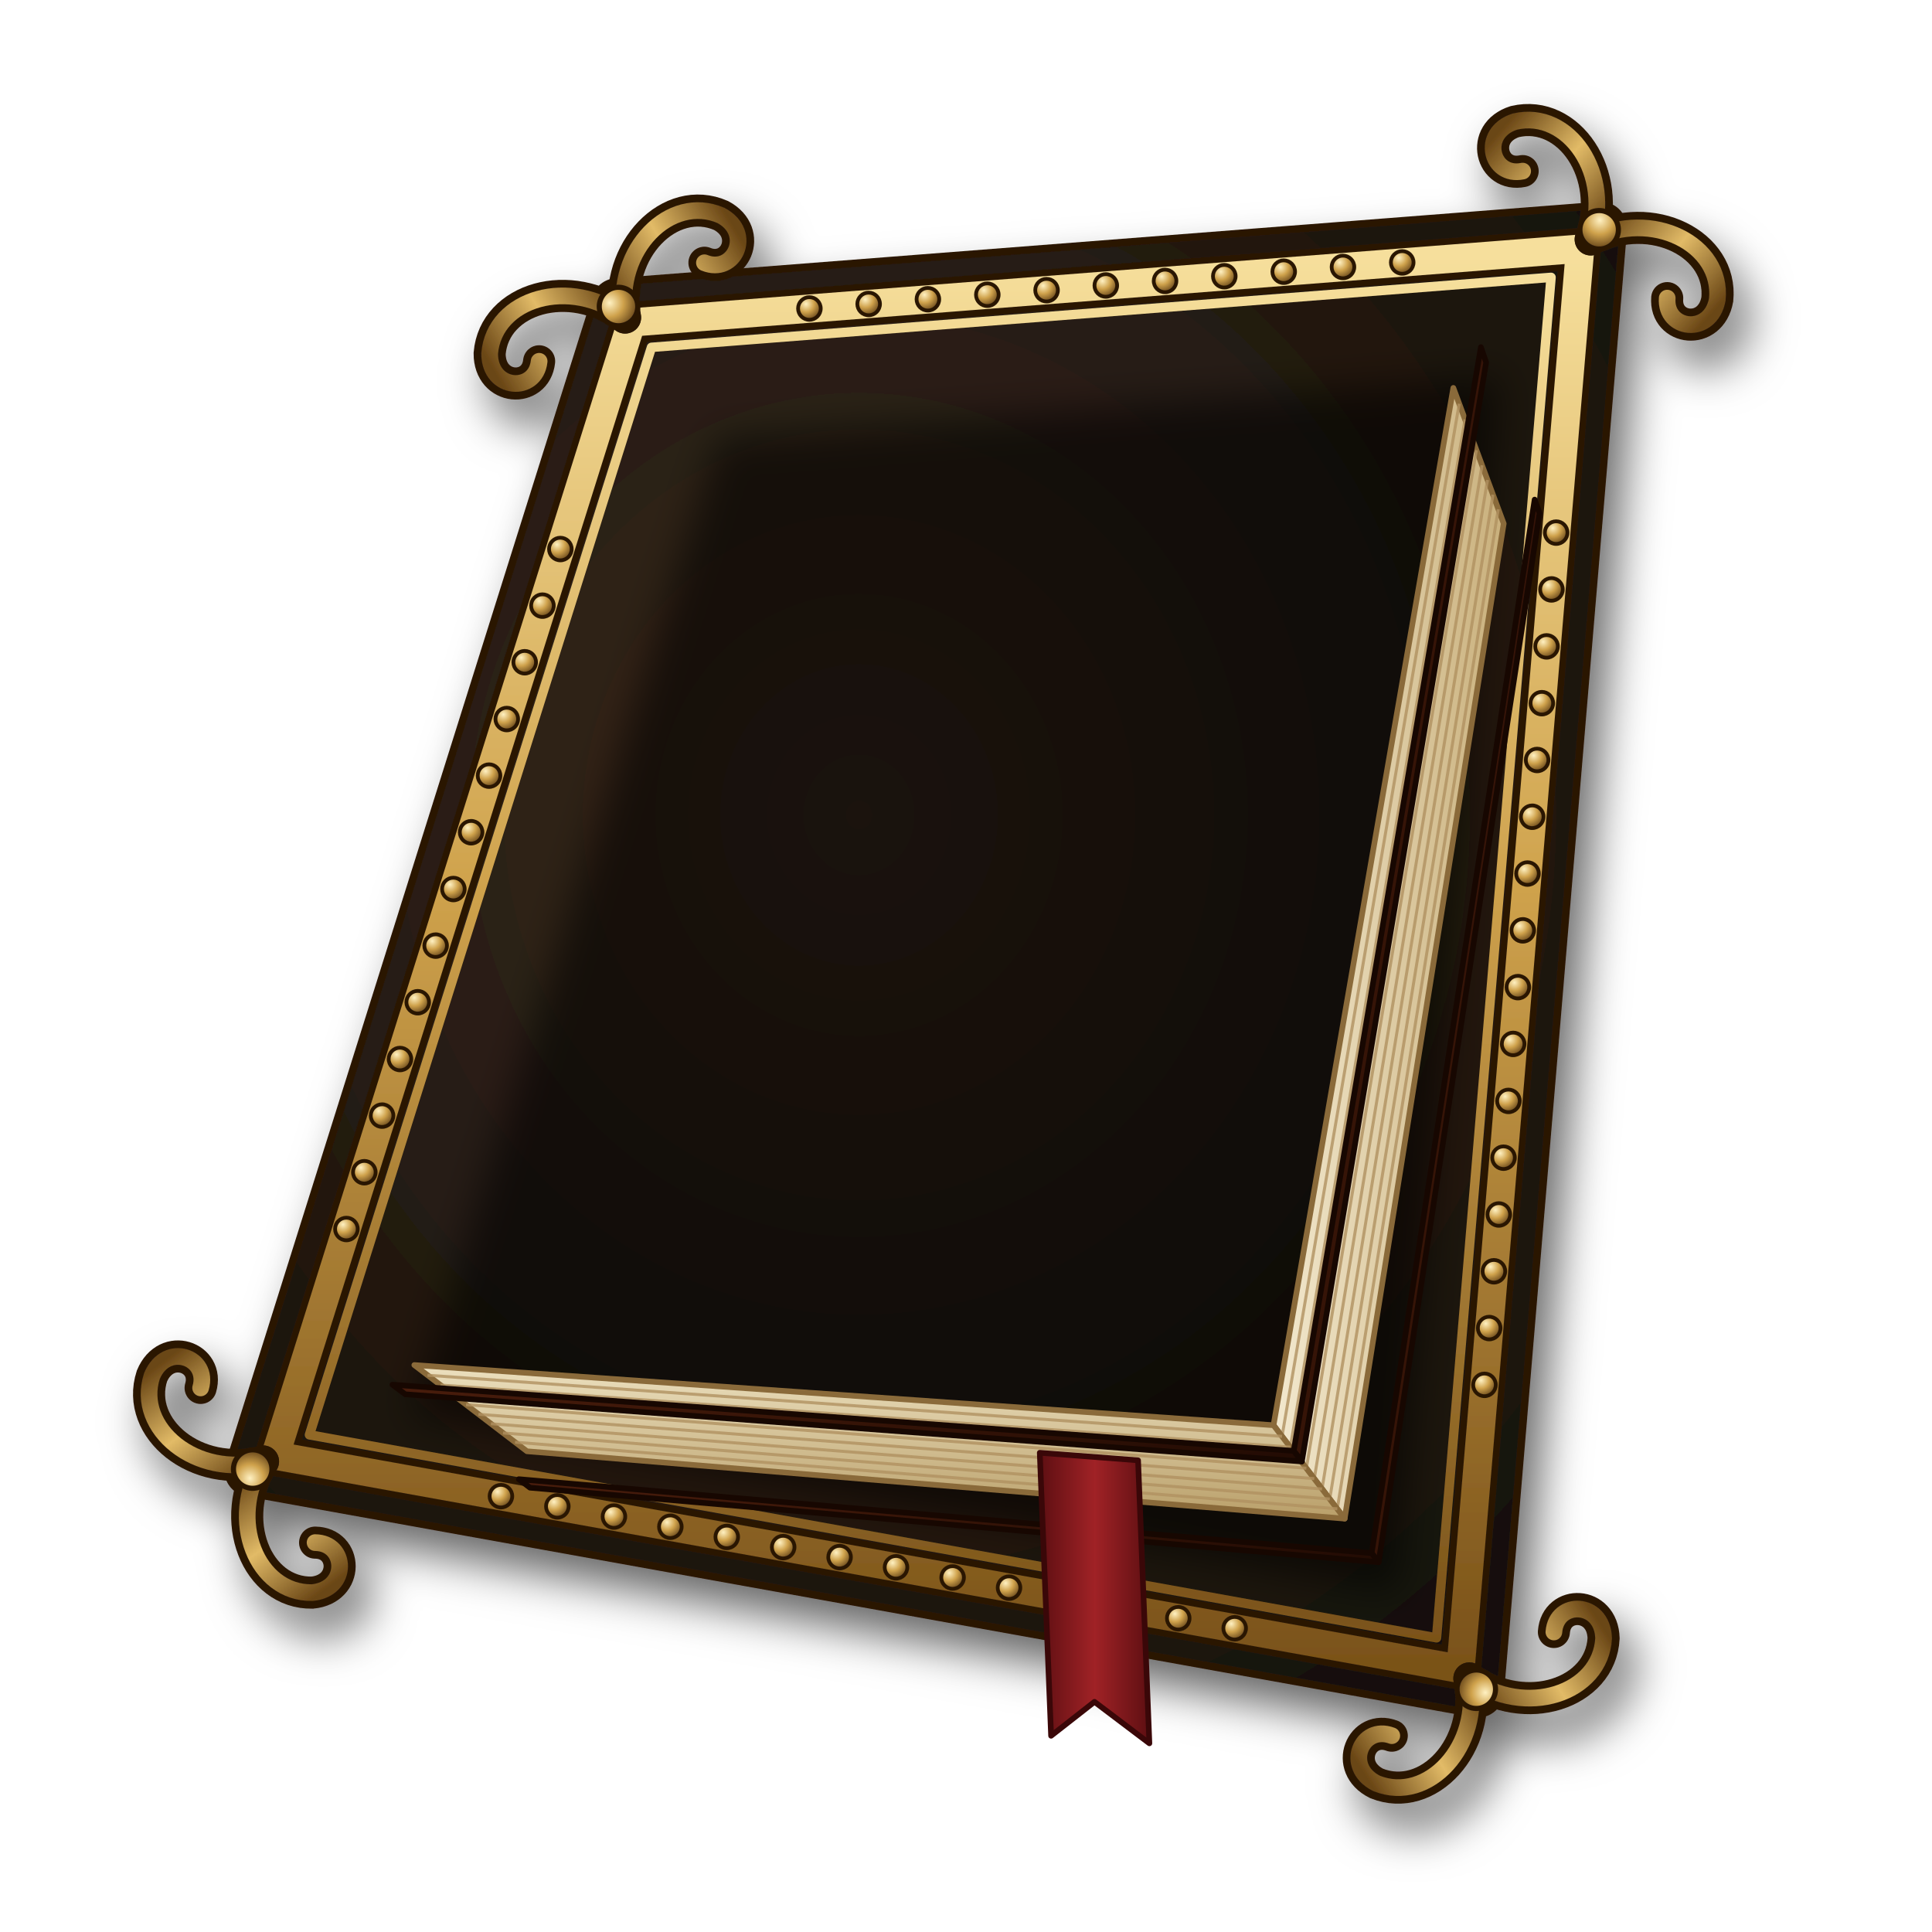
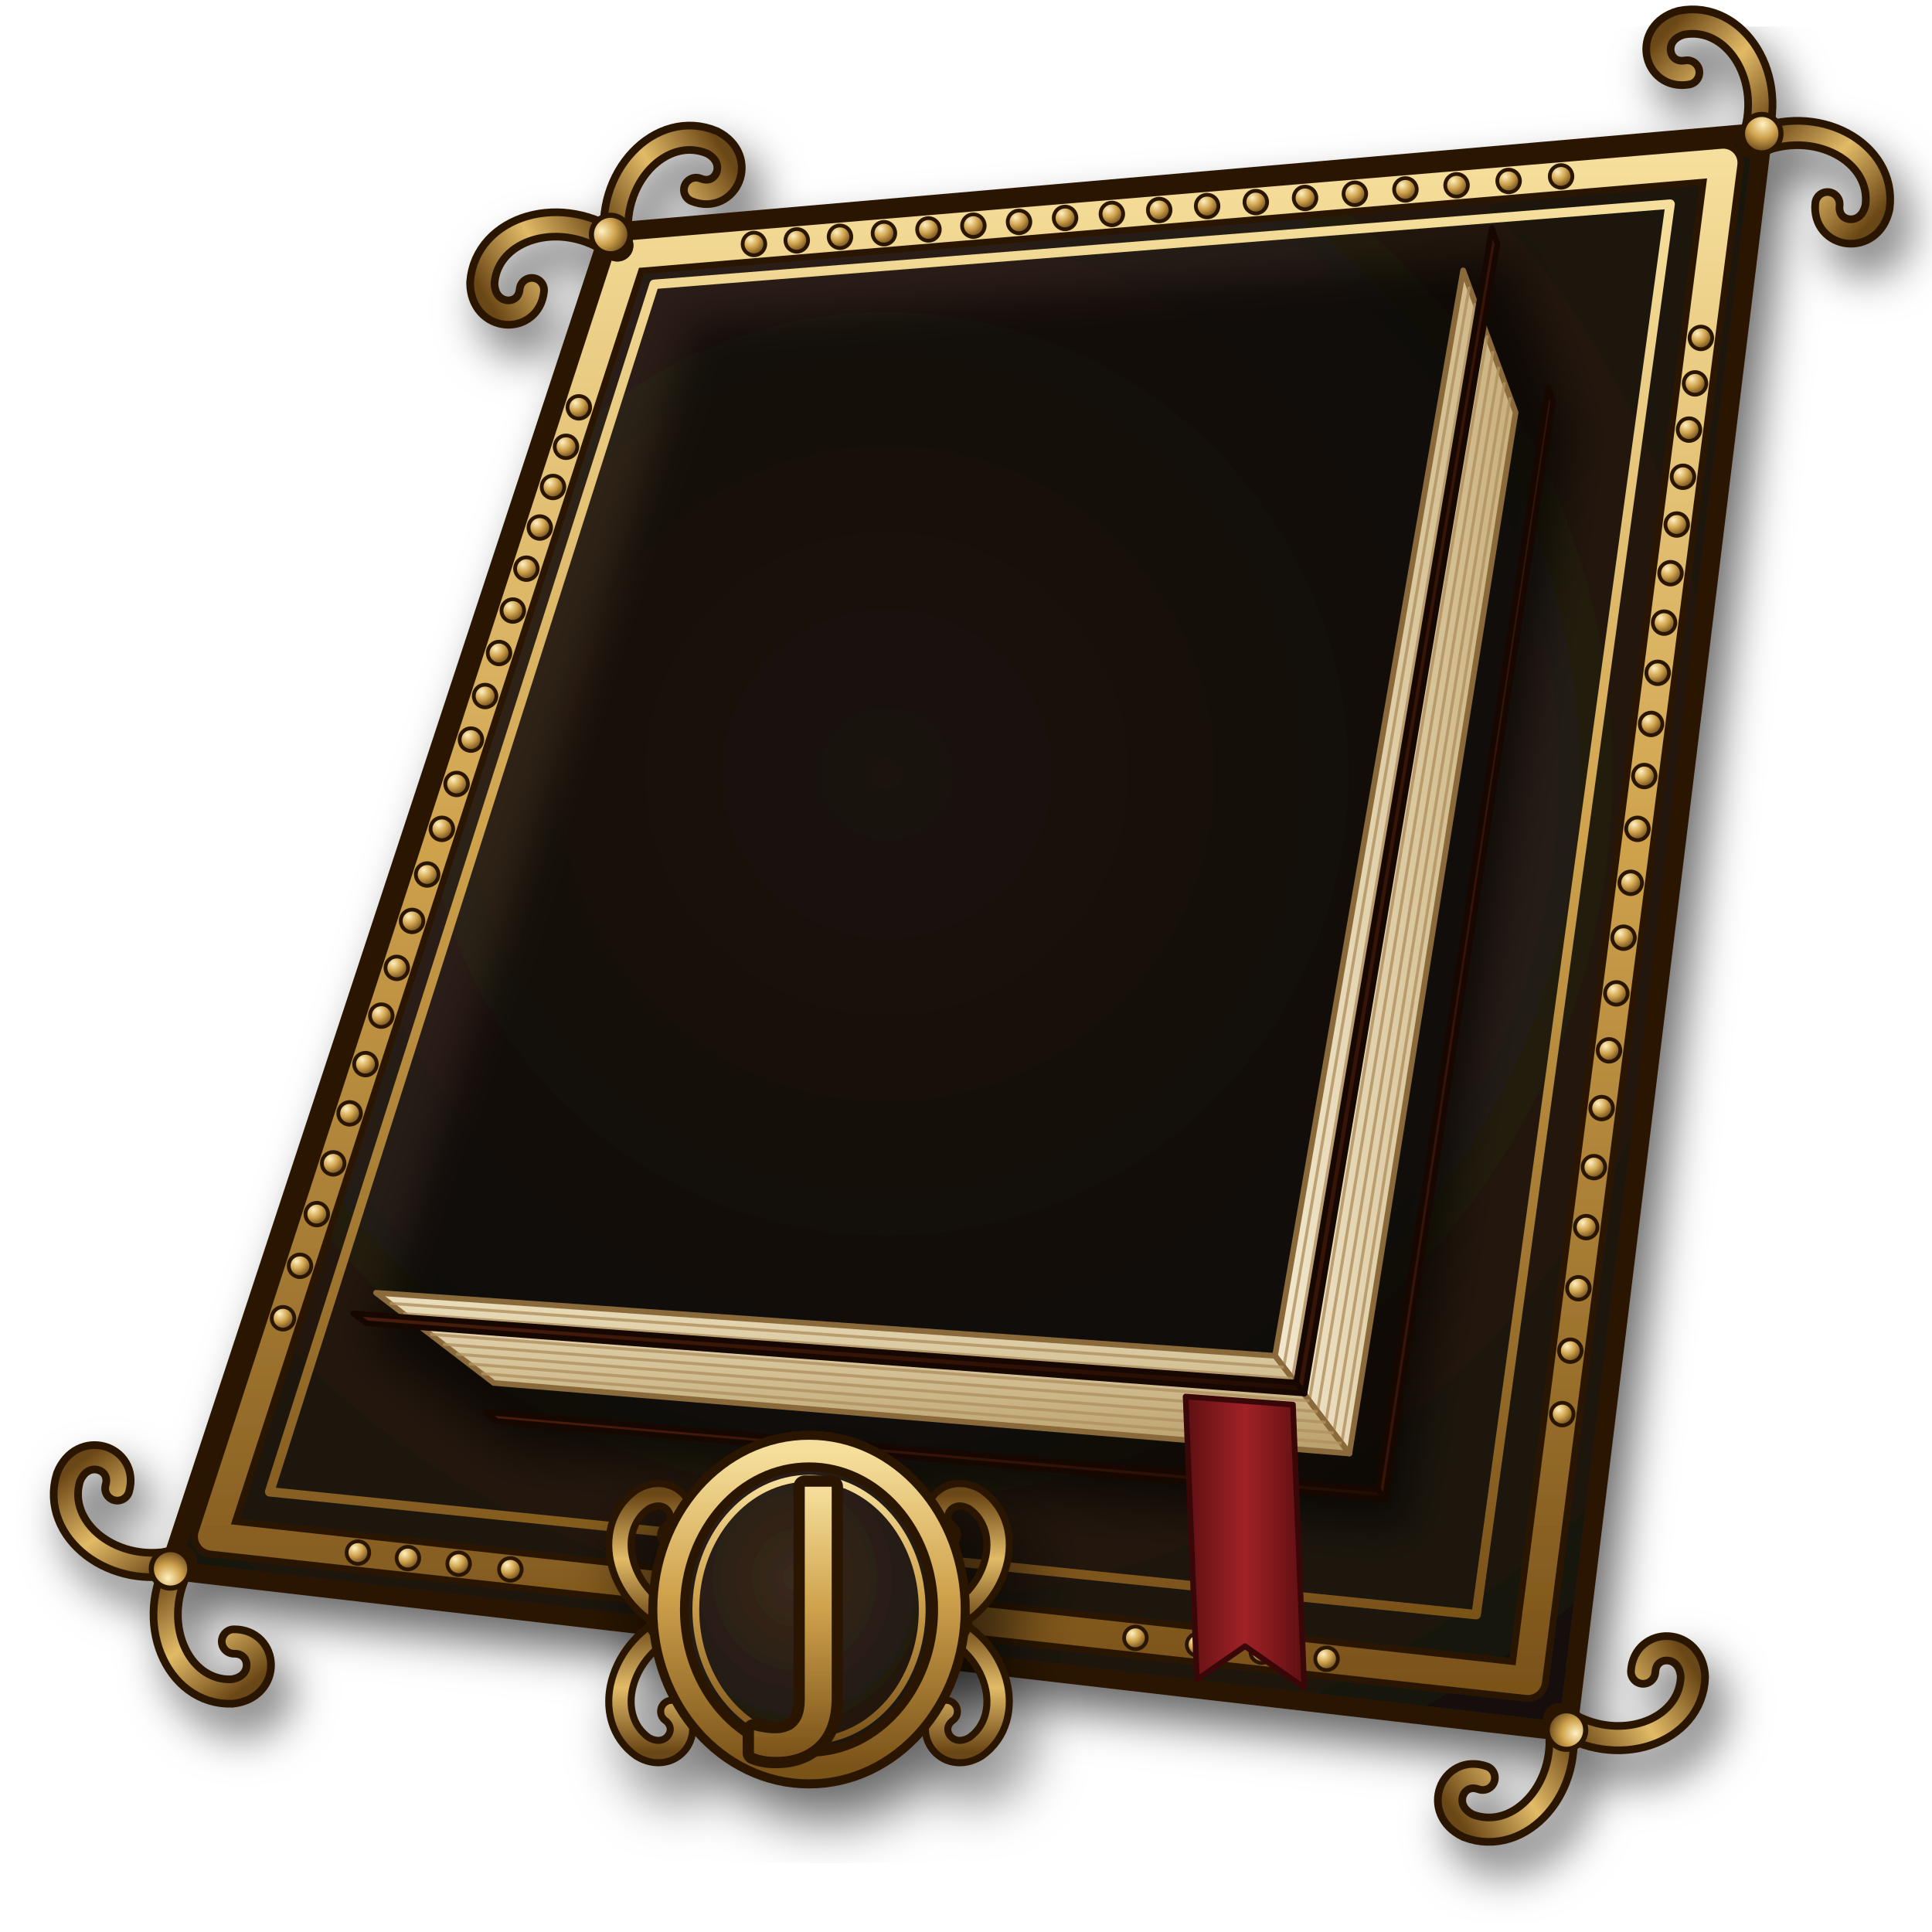
<svg xmlns="http://www.w3.org/2000/svg" width="1024" height="1024" viewBox="0 0 1024 1024">
  <defs>
    <linearGradient id="boardEdge" x1="0" y1="0" x2="1" y2="1">
      <stop offset="0" stop-color="#4a1d0c" />
      <stop offset="1" stop-color="#220b03" />
    </linearGradient>
    <linearGradient id="spine" x1="0" y1="0" x2="1" y2="0">
      <stop offset="0" stop-color="#2e1106" />
      <stop offset="0.5" stop-color="#6a2e1b" />
      <stop offset="1" stop-color="#3a1608" />
    </linearGradient>
    <linearGradient id="gold" x1="0" y1="0" x2="0" y2="1">
      <stop offset="0" stop-color="#f6df9c" />
      <stop offset="0.45" stop-color="#cfa24c" />
      <stop offset="1" stop-color="#7a5219" />
    </linearGradient>
    <linearGradient id="goldSide" x1="0" y1="0" x2="1" y2="0">
      <stop offset="0" stop-color="#6b4716" />
      <stop offset="0.5" stop-color="#e2bb67" />
      <stop offset="1" stop-color="#6b4716" />
    </linearGradient>
    <linearGradient id="pageSide" x1="0" y1="0" x2="1" y2="0">
      <stop offset="0" stop-color="#f3e9cf" />
      <stop offset="1" stop-color="#c9b07c" />
    </linearGradient>
    <linearGradient id="pageBottom" x1="0" y1="0" x2="0" y2="1">
      <stop offset="0" stop-color="#ece0bf" />
      <stop offset="1" stop-color="#b99f69" />
    </linearGradient>
    <radialGradient id="plate" cx="0.45" cy="0.4" r="0.75">
      <stop offset="0" stop-color="#3a2a1c" />
      <stop offset="1" stop-color="#140f0a" />
    </radialGradient>
    <radialGradient id="ball" cx="0.35" cy="0.3" r="0.8">
      <stop offset="0" stop-color="#fff1c2" />
      <stop offset="0.45" stop-color="#cfa24c" />
      <stop offset="1" stop-color="#553611" />
    </radialGradient>
    <linearGradient id="ribbon" x1="0" y1="0" x2="1" y2="0">
      <stop offset="0" stop-color="#5e0f12" />
      <stop offset="0.5" stop-color="#a02226" />
      <stop offset="1" stop-color="#5e0f12" />
    </linearGradient>
    <filter id="shadow" x="-20%" y="-20%" width="150%" height="150%">
      <feDropShadow dx="8" dy="14" stdDeviation="12" flood-color="#000" flood-opacity="0.6" />
    </filter>
    <filter id="blur" x="-20%" y="-20%" width="150%" height="150%">
      <feGaussianBlur stdDeviation="10" />
    </filter>
    <g id="curlPair" fill="none" stroke-linecap="round">
      <path d="M0,0 C-4,-10 -16,-13 -21,-6 C-24,-1 -18,3 -15,-1" stroke="#2a1806" stroke-width="5" />
      <path d="M0,0 C-4,-10 -16,-13 -21,-6 C-24,-1 -18,3 -15,-1" stroke="url(#goldSide)" stroke-width="2.6" />
      <path d="M0,0 C4,-10 16,-13 21,-6 C24,-1 18,3 15,-1" stroke="#2a1806" stroke-width="5" />
      <path d="M0,0 C4,-10 16,-13 21,-6 C24,-1 18,3 15,-1" stroke="url(#goldSide)" stroke-width="2.6" />
      <circle cx="0" cy="-2" r="3" fill="url(#ball)" stroke="#2a1806" stroke-width="0.8" />
    </g>
  </defs>
+   <style>@font-face { font-family: Pinyon; src: url("PinyonScript-Regular.ttf"); }</style>
  <g filter="url(#shadow)">
-     <polygon points="132.9,779.3 327.2,161.4 848.4,120.9 783.2,896.4" fill="url(#plate)" stroke="#2a1806" stroke-width="28" stroke-linejoin="round" />
-     <polygon points="132.9,779.3 327.2,161.4 848.4,120.9 783.2,896.4" fill="none" stroke="url(#plate)" stroke-width="20" stroke-linejoin="round" />
-     <polygon points="145.9,771.5 334.7,170.9 837.5,131.8 774.1,884.6" fill="none" stroke="#2a1806" stroke-width="22" stroke-linejoin="round" />
-     <polygon points="145.9,771.5 334.7,170.9 837.5,131.8 774.1,884.6" fill="none" stroke="url(#gold)" stroke-width="15" stroke-linejoin="round" />
-     <polygon points="164.0,760.5 345.3,184.1 822.1,147.0 761.4,868.1" fill="none" stroke="url(#gold)" stroke-width="5" stroke-linejoin="round" />
+     <polygon points="323.1,123.2 934.5,70.0 830.9,918.0 89.5,832.2" fill="url(#plate)" stroke="#2a1806" stroke-width="10" stroke-linejoin="round" />
+     <polygon points="333.1,134.9 913.4,86.3 809.8,890.9 112.4,814.4" fill="none" stroke="#2a1806" stroke-width="22" stroke-linejoin="round" />
+     <polygon points="333.1,134.9 913.4,86.3 809.8,890.9 112.4,814.4" fill="none" stroke="url(#gold)" stroke-width="15" stroke-linejoin="round" />
+     <polygon points="346.7,150.7 885.2,108.2 782.4,855.8 142.9,790.7" fill="none" stroke="url(#gold)" stroke-width="5" stroke-linejoin="round" />
    <g fill="url(#ball)" stroke="#2a1806" stroke-width="2">
-       <circle cx="183.6" cy="651.4" r="6" />
-       <circle cx="193.1" cy="621.3" r="6" />
-       <circle cx="202.5" cy="591.3" r="6" />
-       <circle cx="212.0" cy="561.3" r="6" />
-       <circle cx="221.4" cy="531.2" r="6" />
-       <circle cx="230.9" cy="501.2" r="6" />
-       <circle cx="240.3" cy="471.2" r="6" />
-       <circle cx="249.7" cy="441.1" r="6" />
-       <circle cx="259.2" cy="411.1" r="6" />
-       <circle cx="268.6" cy="381.1" r="6" />
-       <circle cx="278.1" cy="351.0" r="6" />
-       <circle cx="287.5" cy="321.0" r="6" />
-       <circle cx="297.0" cy="291.0" r="6" />
-       <circle cx="429.0" cy="163.5" r="6" />
-       <circle cx="460.4" cy="161.1" r="6" />
-       <circle cx="491.8" cy="158.6" r="6" />
-       <circle cx="523.3" cy="156.2" r="6" />
-       <circle cx="554.7" cy="153.8" r="6" />
-       <circle cx="586.1" cy="151.3" r="6" />
-       <circle cx="617.5" cy="148.9" r="6" />
-       <circle cx="648.9" cy="146.4" r="6" />
-       <circle cx="680.4" cy="144.0" r="6" />
-       <circle cx="711.8" cy="141.5" r="6" />
-       <circle cx="743.2" cy="139.1" r="6" />
-       <circle cx="824.8" cy="282.3" r="6" />
-       <circle cx="822.3" cy="312.4" r="6" />
-       <circle cx="819.7" cy="342.6" r="6" />
-       <circle cx="817.2" cy="372.7" r="6" />
-       <circle cx="814.7" cy="402.8" r="6" />
-       <circle cx="812.1" cy="432.9" r="6" />
-       <circle cx="809.6" cy="463.0" r="6" />
-       <circle cx="807.1" cy="493.1" r="6" />
-       <circle cx="804.5" cy="523.2" r="6" />
-       <circle cx="802.0" cy="553.3" r="6" />
-       <circle cx="799.5" cy="583.5" r="6" />
-       <circle cx="796.9" cy="613.6" r="6" />
-       <circle cx="794.4" cy="643.7" r="6" />
-       <circle cx="791.8" cy="673.8" r="6" />
-       <circle cx="789.3" cy="703.9" r="6" />
-       <circle cx="786.8" cy="734.0" r="6" />
-       <circle cx="654.4" cy="863.0" r="6" />
-       <circle cx="624.5" cy="857.7" r="6" />
-       <circle cx="594.6" cy="852.3" r="6" />
-       <circle cx="564.7" cy="846.9" r="6" />
-       <circle cx="534.8" cy="841.5" r="6" />
-       <circle cx="504.9" cy="836.1" r="6" />
-       <circle cx="474.9" cy="830.7" r="6" />
-       <circle cx="445.0" cy="825.3" r="6" />
-       <circle cx="415.1" cy="820.0" r="6" />
-       <circle cx="385.2" cy="814.6" r="6" />
-       <circle cx="355.3" cy="809.2" r="6" />
-       <circle cx="325.4" cy="803.8" r="6" />
-       <circle cx="295.4" cy="798.4" r="6" />
-       <circle cx="265.5" cy="793.0" r="6" />
+       <circle cx="399.6" cy="129.3" r="6" />
+       <circle cx="422.3" cy="127.4" r="6" />
+       <circle cx="445.2" cy="125.5" r="6" />
+       <circle cx="468.5" cy="123.6" r="6" />
+       <circle cx="492.1" cy="121.6" r="6" />
+       <circle cx="515.9" cy="119.6" r="6" />
+       <circle cx="540.1" cy="117.6" r="6" />
+       <circle cx="564.5" cy="115.5" r="6" />
+       <circle cx="589.3" cy="113.4" r="6" />
+       <circle cx="614.4" cy="111.3" r="6" />
+       <circle cx="639.8" cy="109.2" r="6" />
+       <circle cx="665.6" cy="107.1" r="6" />
+       <circle cx="691.7" cy="104.9" r="6" />
+       <circle cx="718.1" cy="102.7" r="6" />
+       <circle cx="744.9" cy="100.4" r="6" />
+       <circle cx="772.0" cy="98.2" r="6" />
+       <circle cx="799.6" cy="95.9" r="6" />
+       <circle cx="827.4" cy="93.5" r="6" />
+       <circle cx="901.5" cy="179.1" r="6" />
+       <circle cx="898.4" cy="203.2" r="6" />
+       <circle cx="895.2" cy="227.7" r="6" />
+       <circle cx="892.0" cy="252.7" r="6" />
+       <circle cx="888.7" cy="278.0" r="6" />
+       <circle cx="885.4" cy="303.8" r="6" />
+       <circle cx="882.0" cy="330.0" r="6" />
+       <circle cx="878.6" cy="356.6" r="6" />
+       <circle cx="875.1" cy="383.7" r="6" />
+       <circle cx="871.5" cy="411.3" r="6" />
+       <circle cx="867.9" cy="439.3" r="6" />
+       <circle cx="864.3" cy="467.9" r="6" />
+       <circle cx="860.5" cy="497.0" r="6" />
+       <circle cx="856.7" cy="526.5" r="6" />
+       <circle cx="852.8" cy="556.7" r="6" />
+       <circle cx="848.9" cy="587.3" r="6" />
+       <circle cx="844.8" cy="618.6" r="6" />
+       <circle cx="840.7" cy="650.4" r="6" />
+       <circle cx="836.6" cy="682.8" r="6" />
+       <circle cx="832.3" cy="715.9" r="6" />
+       <circle cx="828.0" cy="749.5" r="6" />
+       <circle cx="703.1" cy="879.2" r="6" />
+       <circle cx="668.7" cy="875.4" r="6" />
+       <circle cx="635.0" cy="871.7" r="6" />
+       <circle cx="601.8" cy="868.1" r="6" />
+       <circle cx="270.5" cy="831.8" r="6" />
+       <circle cx="243.1" cy="828.8" r="6" />
+       <circle cx="216.2" cy="825.8" r="6" />
+       <circle cx="189.7" cy="822.9" r="6" />
+       <circle cx="150.0" cy="698.7" r="6" />
+       <circle cx="159.0" cy="670.9" r="6" />
+       <circle cx="167.9" cy="643.5" r="6" />
+       <circle cx="176.6" cy="616.6" r="6" />
+       <circle cx="185.3" cy="590.1" r="6" />
+       <circle cx="193.7" cy="564.0" r="6" />
+       <circle cx="202.1" cy="538.3" r="6" />
+       <circle cx="210.3" cy="513.0" r="6" />
+       <circle cx="218.4" cy="488.1" r="6" />
+       <circle cx="226.4" cy="463.5" r="6" />
+       <circle cx="234.2" cy="439.3" r="6" />
+       <circle cx="242.0" cy="415.5" r="6" />
+       <circle cx="249.6" cy="392.0" r="6" />
+       <circle cx="257.1" cy="368.9" r="6" />
+       <circle cx="264.5" cy="346.1" r="6" />
+       <circle cx="271.8" cy="323.6" r="6" />
+       <circle cx="279.0" cy="301.4" r="6" />
+       <circle cx="286.1" cy="279.6" r="6" />
+       <circle cx="293.1" cy="258.1" r="6" />
+       <circle cx="300.0" cy="236.8" r="6" />
+       <circle cx="306.8" cy="215.9" r="6" />
    </g>
-     <use href="#curlPair" transform="translate(139.4 774.6) rotate(233.5) scale(3.4)" />
-     <use href="#curlPair" transform="translate(331.3 168.3) rotate(-30.8) scale(3.4)" />
-     <use href="#curlPair" transform="translate(843.1 126.9) rotate(41.3) scale(3.4)" />
-     <use href="#curlPair" transform="translate(778.8 889.6) rotate(147.4) scale(3.4)" />
+     <use href="#curlPair" transform="translate(327.2 130.1) rotate(-31.4) scale(3.4)" />
+     <use href="#curlPair" transform="translate(929.1 75.8) rotate(43.2) scale(3.4)" />
+     <use href="#curlPair" transform="translate(826.5 911.3) rotate(146.5) scale(3.4)" />
+     <use href="#curlPair" transform="translate(95.8 827.4) rotate(232.7) scale(3.4)" />
  </g>
-   <polygon points="208.0,733.9 370.8,216.2 784.9,184.0 730.7,828.0" fill="#000" opacity="0.55" filter="url(#blur)" transform="translate(10 16)" />
-   <polygon points="813.4,264.8 727.0,823.2 730.7,828.0 816.0,272.0" fill="url(#boardEdge)" stroke="#170701" stroke-width="3" stroke-linejoin="round" />
-   <polygon points="275.0,784.0 727.0,823.2 730.7,828.0 280.9,788.5" fill="url(#boardEdge)" stroke="#170701" stroke-width="3" stroke-linejoin="round" />
-   <polygon points="770.3,205.6 675.0,755.4 712.7,804.9 797.0,277.5" fill="url(#pageSide)" stroke="#8a6a3a" stroke-width="3" stroke-linejoin="round" />
-   <line x1="773.4" y1="214.0" x2="679.5" y2="761.3" stroke="#b09160" stroke-width="1.6" opacity="0.8" />
-   <line x1="776.5" y1="222.3" x2="683.9" y2="767.0" stroke="#b09160" stroke-width="1.6" opacity="0.8" />
-   <line x1="779.5" y1="230.5" x2="688.2" y2="772.7" stroke="#b09160" stroke-width="1.6" opacity="0.8" />
-   <line x1="782.5" y1="238.6" x2="692.4" y2="778.2" stroke="#b09160" stroke-width="1.6" opacity="0.8" />
-   <line x1="785.5" y1="246.6" x2="696.6" y2="783.7" stroke="#b09160" stroke-width="1.6" opacity="0.8" />
-   <line x1="788.4" y1="254.4" x2="700.7" y2="789.2" stroke="#b09160" stroke-width="1.6" opacity="0.8" />
-   <line x1="791.3" y1="262.2" x2="704.8" y2="794.5" stroke="#b09160" stroke-width="1.6" opacity="0.8" />
-   <line x1="794.1" y1="269.9" x2="708.8" y2="799.7" stroke="#b09160" stroke-width="1.6" opacity="0.8" />
-   <polygon points="219.6,723.5 675.0,755.4 712.7,804.9 279.3,769.2" fill="url(#pageBottom)" stroke="#8a6a3a" stroke-width="3" stroke-linejoin="round" />
-   <line x1="226.6" y1="728.9" x2="679.5" y2="761.3" stroke="#b09160" stroke-width="1.6" opacity="0.8" />
-   <line x1="233.5" y1="734.1" x2="683.9" y2="767.0" stroke="#b09160" stroke-width="1.6" opacity="0.8" />
-   <line x1="240.3" y1="739.4" x2="688.2" y2="772.7" stroke="#b09160" stroke-width="1.6" opacity="0.8" />
-   <line x1="247.0" y1="744.5" x2="692.4" y2="778.2" stroke="#b09160" stroke-width="1.6" opacity="0.8" />
-   <line x1="253.6" y1="749.6" x2="696.6" y2="783.7" stroke="#b09160" stroke-width="1.6" opacity="0.8" />
-   <line x1="260.2" y1="754.6" x2="700.7" y2="789.2" stroke="#b09160" stroke-width="1.6" opacity="0.8" />
-   <line x1="266.6" y1="759.5" x2="704.8" y2="794.5" stroke="#b09160" stroke-width="1.6" opacity="0.8" />
-   <line x1="273.0" y1="764.4" x2="708.8" y2="799.7" stroke="#b09160" stroke-width="1.6" opacity="0.8" />
-   <path d="M551.1,770.0 L603.2,774.0 L609.2,924.0 L580.1,902.0 L557.1,920.0 Z" fill="url(#ribbon)" stroke="#3a0708" stroke-width="3" stroke-linejoin="round" />
-   <polygon points="784.9,184.0 685.7,769.0 690.0,774.6 787.7,192.1" fill="url(#boardEdge)" stroke="#170701" stroke-width="3" stroke-linejoin="round" />
-   <polygon points="208.0,733.9 685.7,769.0 690.0,774.6 214.8,739.0" fill="url(#boardEdge)" stroke="#170701" stroke-width="3" stroke-linejoin="round" />
+   <polygon points="187.2,696.1 357.5,154.4 790.7,120.7 820.6,205.2 823.2,212.8 734.0,794.5 263.4,753.2" fill="#000" opacity="0.55" filter="url(#blur)" transform="translate(10 16)" />
+   <polygon points="820.6,205.2 730.2,789.5 734.0,794.5 823.2,212.8" fill="url(#boardEdge)" stroke="#170701" stroke-width="3" stroke-linejoin="round" />
+   <polygon points="257.2,748.5 730.2,789.5 734.0,794.5 263.4,753.2" fill="url(#boardEdge)" stroke="#170701" stroke-width="3" stroke-linejoin="round" />
+   <polygon points="775.5,143.3 675.8,718.6 715.2,770.4 803.3,218.6" fill="url(#pageSide)" stroke="#8a6a3a" stroke-width="3" stroke-linejoin="round" />
+   <line x1="778.7" y1="152.1" x2="680.4" y2="724.7" stroke="#b09160" stroke-width="1.6" opacity="0.8" />
+   <line x1="781.9" y1="160.8" x2="685.0" y2="730.7" stroke="#b09160" stroke-width="1.6" opacity="0.8" />
+   <line x1="785.1" y1="169.4" x2="689.5" y2="736.6" stroke="#b09160" stroke-width="1.6" opacity="0.8" />
+   <line x1="788.2" y1="177.8" x2="694.0" y2="742.5" stroke="#b09160" stroke-width="1.6" opacity="0.8" />
+   <line x1="791.3" y1="186.2" x2="698.3" y2="748.2" stroke="#b09160" stroke-width="1.6" opacity="0.8" />
+   <line x1="794.4" y1="194.4" x2="702.7" y2="753.9" stroke="#b09160" stroke-width="1.6" opacity="0.8" />
+   <line x1="797.4" y1="202.6" x2="706.9" y2="759.5" stroke="#b09160" stroke-width="1.6" opacity="0.8" />
+   <line x1="800.4" y1="210.6" x2="711.1" y2="765.0" stroke="#b09160" stroke-width="1.6" opacity="0.8" />
+   <polygon points="199.3,685.2 675.8,718.6 715.2,770.4 261.7,733.0" fill="url(#pageBottom)" stroke="#8a6a3a" stroke-width="3" stroke-linejoin="round" />
+   <line x1="206.6" y1="690.8" x2="680.4" y2="724.7" stroke="#b09160" stroke-width="1.6" opacity="0.8" />
+   <line x1="213.8" y1="696.3" x2="685.0" y2="730.7" stroke="#b09160" stroke-width="1.6" opacity="0.8" />
+   <line x1="220.9" y1="701.8" x2="689.5" y2="736.6" stroke="#b09160" stroke-width="1.6" opacity="0.8" />
+   <line x1="228.0" y1="707.2" x2="694.0" y2="742.5" stroke="#b09160" stroke-width="1.6" opacity="0.8" />
+   <line x1="234.9" y1="712.5" x2="698.3" y2="748.2" stroke="#b09160" stroke-width="1.6" opacity="0.8" />
+   <line x1="241.7" y1="717.7" x2="702.7" y2="753.9" stroke="#b09160" stroke-width="1.6" opacity="0.8" />
+   <line x1="248.5" y1="722.9" x2="706.9" y2="759.5" stroke="#b09160" stroke-width="1.6" opacity="0.8" />
+   <line x1="255.1" y1="728.0" x2="711.1" y2="765.0" stroke="#b09160" stroke-width="1.6" opacity="0.8" />
+   <path d="M628.4,740.2 L685.3,744.5 L691.3,894.5 L659.9,872.5 L634.4,890.2 Z" fill="url(#ribbon)" stroke="#3a0708" stroke-width="3" stroke-linejoin="round" />
+   <polygon points="790.7,120.7 687.0,732.8 691.4,738.6 793.7,129.3" fill="url(#boardEdge)" stroke="#170701" stroke-width="3" stroke-linejoin="round" />
+   <polygon points="187.2,696.1 687.0,732.8 691.4,738.6 194.3,701.4" fill="url(#boardEdge)" stroke="#170701" stroke-width="3" stroke-linejoin="round" />
+   <g filter="url(#shadow)" transform="translate(428.8 853.1) scale(1.2)">
+     <use href="#curlPair" transform="translate(-58 6) rotate(-90) scale(2.6)" />
+     <use href="#curlPair" transform="translate(58 6) rotate(90) scale(2.6)" />
+     <ellipse rx="62" ry="70" fill="url(#plate)" stroke="#2a1806" stroke-width="18" />
+     <ellipse rx="62" ry="70" fill="none" stroke="url(#gold)" stroke-width="10" />
+     <ellipse rx="50" ry="58" fill="none" stroke="url(#gold)" stroke-width="3" />
+     <text x="4" y="40" text-anchor="middle" font-family="Pinyon" font-size="132" fill="#2a1806" stroke="#2a1806" stroke-width="10" stroke-linejoin="round">J</text>
+     <text x="4" y="40" text-anchor="middle" font-family="Pinyon" font-size="132" fill="url(#gold)">J</text>
+   </g>
</svg>
